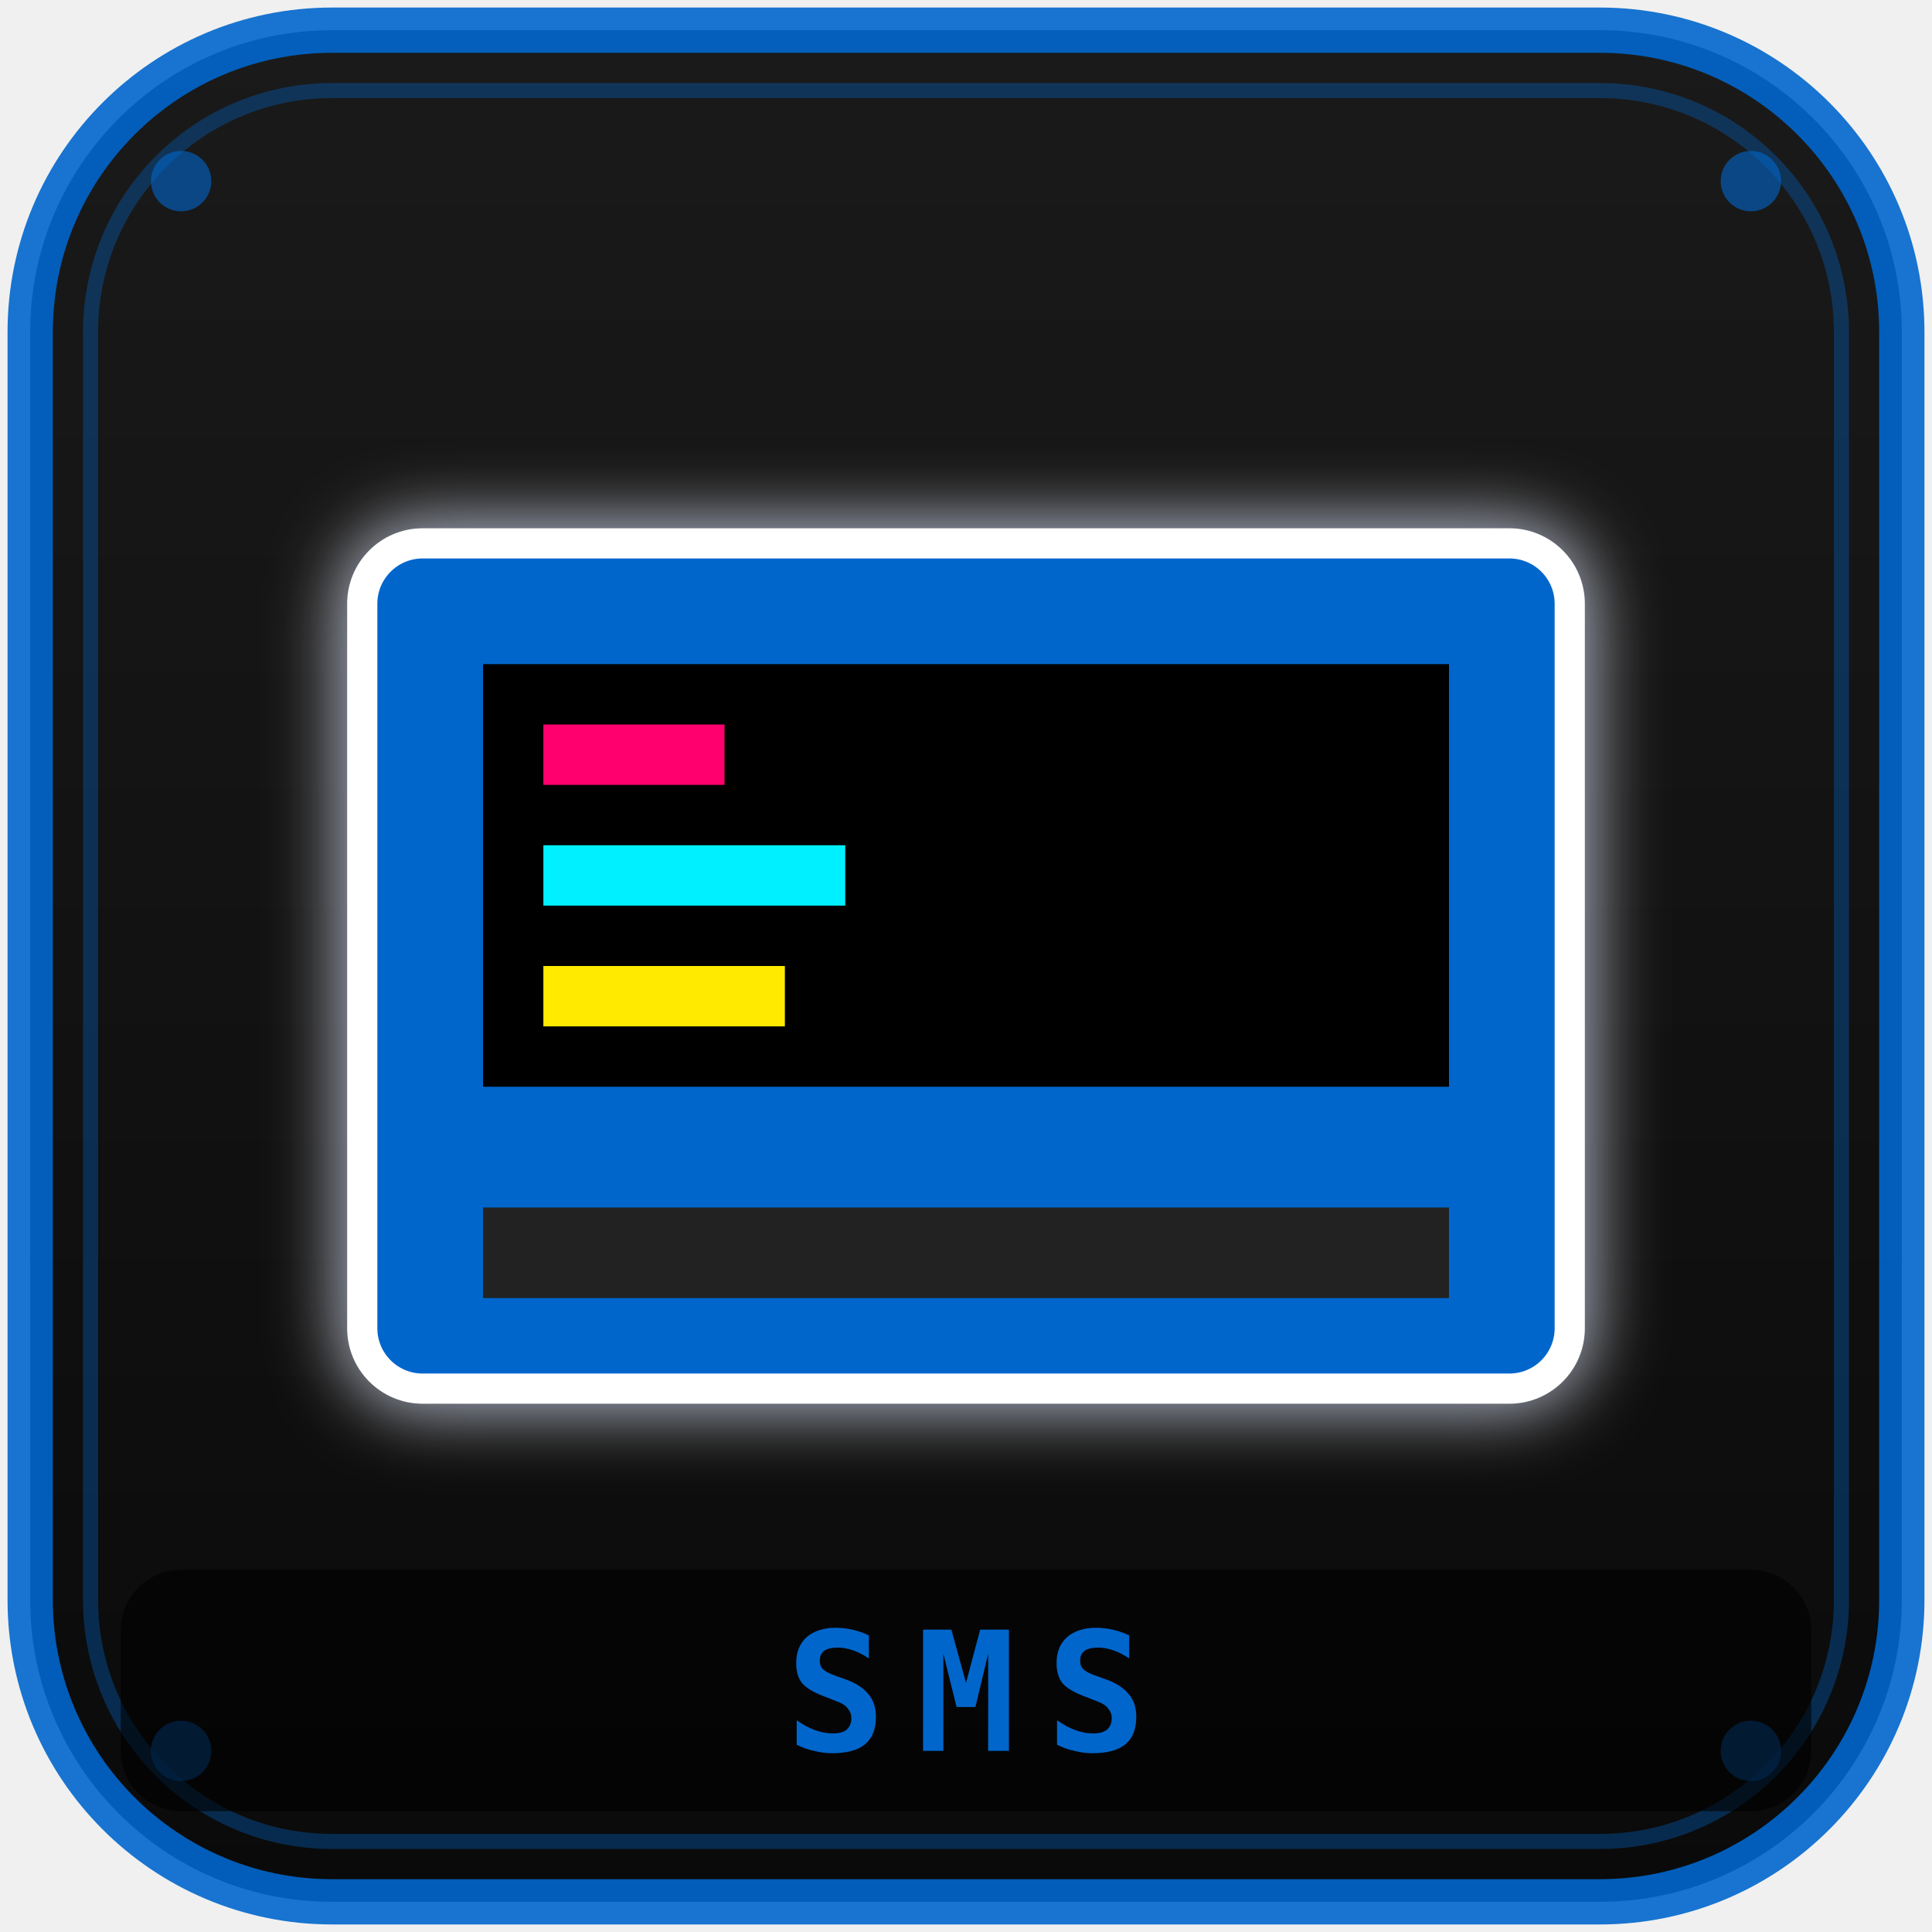
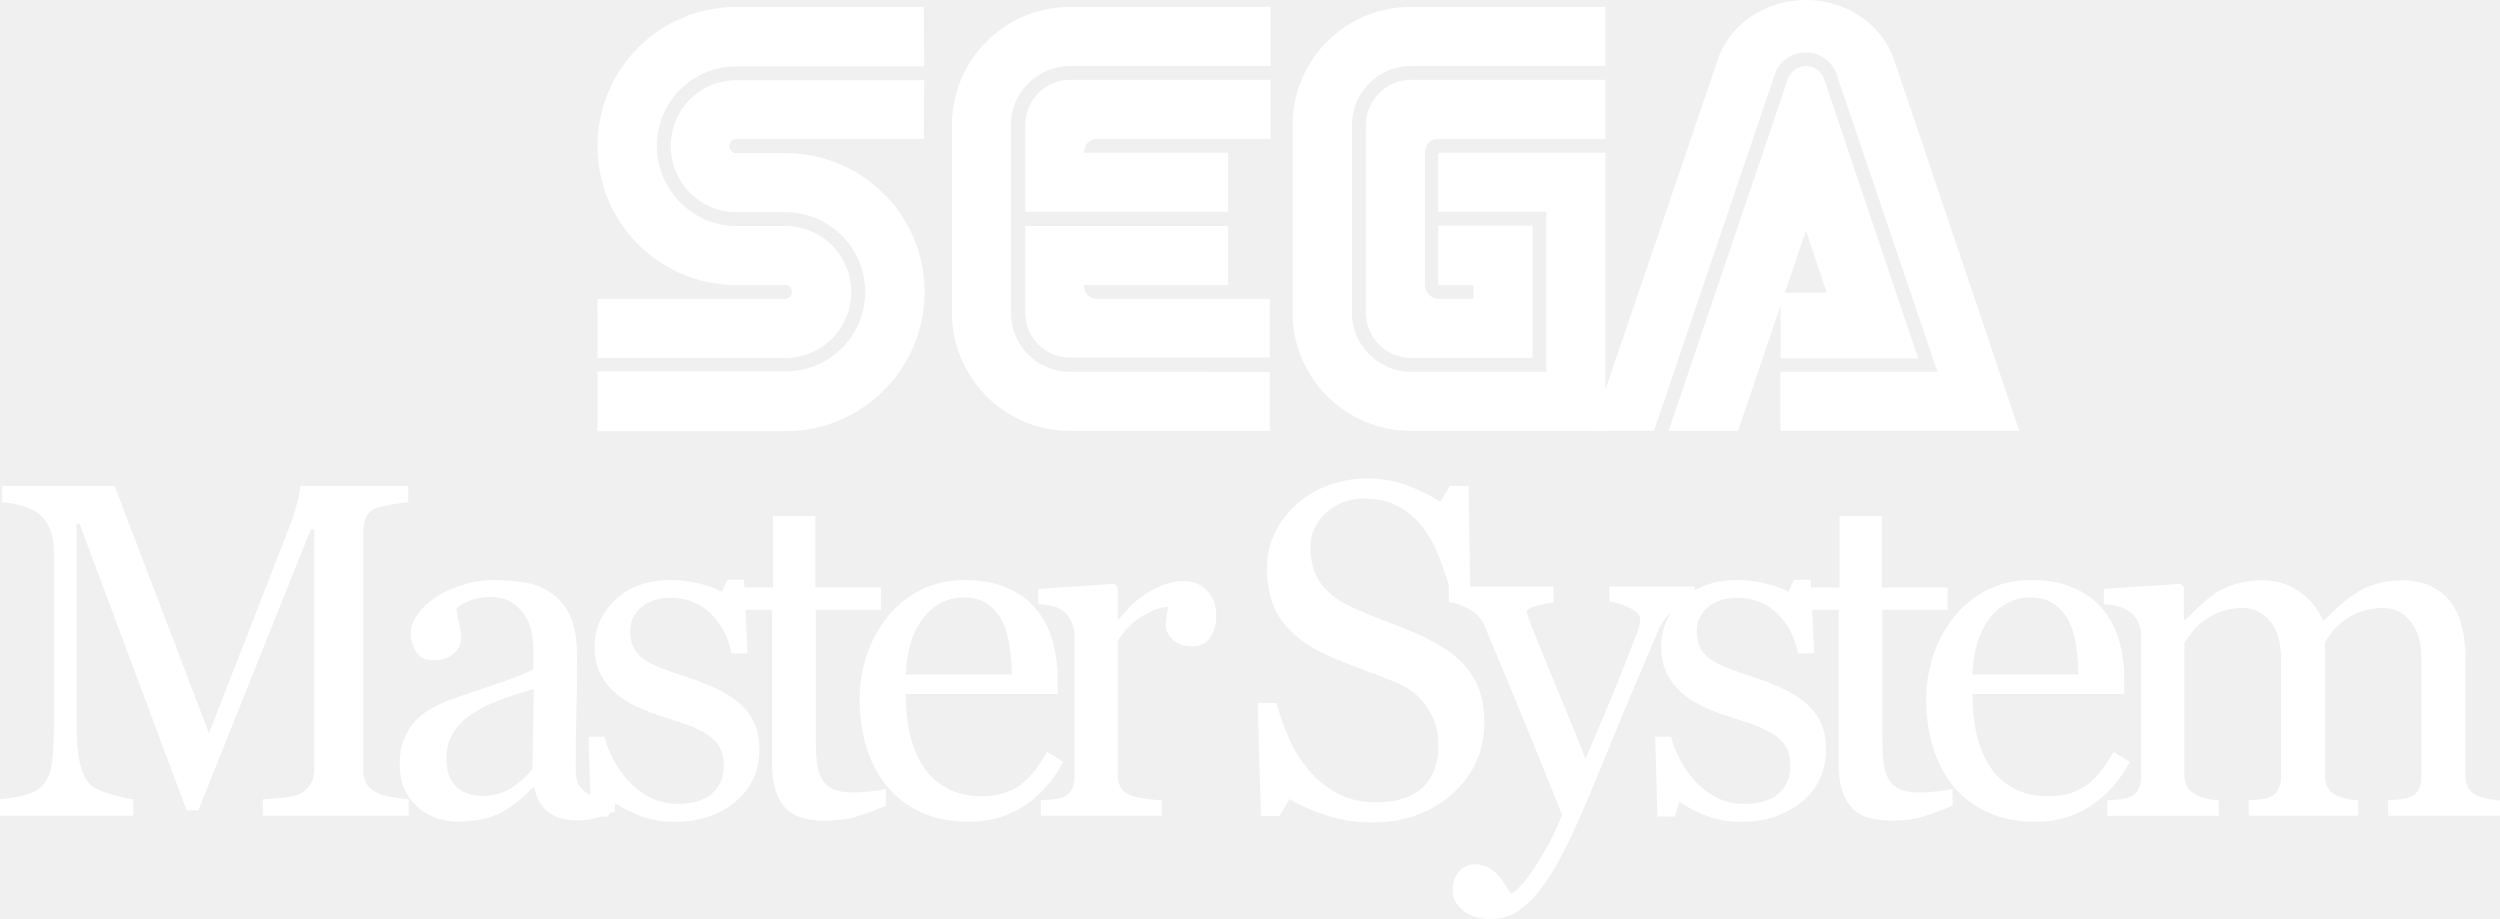
- <svg xmlns="http://www.w3.org/2000/svg" viewBox="0 0 64 64" width="64" height="64" fill="none">
-   <defs>
-     <linearGradient id="bg-mastersystem" x1="0" y1="0" x2="0" y2="1">
-       <stop offset="0%" stop-color="#1a1a1a" />
-       <stop offset="100%" stop-color="#0a0a0a" />
-     </linearGradient>
-     <filter id="glow-mastersystem" x="-50%" y="-50%" width="200%" height="200%">
-       <feGaussianBlur stdDeviation="1.2" result="b" />
-       <feMerge>
-         <feMergeNode in="b" />
-         <feMergeNode in="SourceGraphic" />
-       </feMerge>
-     </filter>
-   </defs>
-   <rect x="1" y="1" width="62" height="62" rx="10" fill="url(#bg-mastersystem)" />
-   <rect x="1" y="1" width="62" height="62" rx="10" fill="none" stroke="#0066cc" stroke-width="1.5" opacity=".9" />
-   <rect x="3" y="3" width="58" height="58" rx="8" fill="none" stroke="#0066cc" stroke-width=".5" opacity=".35" />
-   <circle cx="6" cy="6" r="1" fill="#0066cc" opacity=".6" />
-   <circle cx="58" cy="6" r="1" fill="#0066cc" opacity=".6" />
-   <circle cx="6" cy="58" r="1" fill="#0066cc" opacity=".6" />
-   <circle cx="58" cy="58" r="1" fill="#0066cc" opacity=".6" />
-   <g filter="url(#glow-mastersystem)">
-     <rect x="12" y="18" width="40" height="28" rx="2" fill="#0066cc" stroke="#fff" stroke-width="1" />
-     <rect x="16" y="22" width="32" height="14" fill="#000" />
-     <rect x="18" y="24" width="6" height="2" fill="#ff006e" />
-     <rect x="18" y="28" width="10" height="2" fill="#00f0ff" />
-     <rect x="18" y="32" width="8" height="2" fill="#ffea00" />
-     <rect x="16" y="40" width="32" height="3" fill="#222" />
-   </g>
-   <rect x="4" y="52" width="56" height="8" rx="2" fill="#000" opacity=".6" />
-   <text x="32" y="58" text-anchor="middle" font-family="ui-monospace, Menlo, monospace" font-size="5.5" font-weight="700" fill="#0066cc" letter-spacing="1">SMS</text>
+ <svg xmlns="http://www.w3.org/2000/svg" viewBox="0 0 264 97">
+   <path d="M 63.098 45.537 L 82.932 45.537 C 91.04 45.537 97.636 38.939 97.636 30.833 C 97.636 22.729 91.04 16.17 82.932 16.17 L 77.761 16.17 C 77.354 16.17 77.026 15.845 77.026 15.437 C 77.026 14.989 77.352 14.664 77.761 14.664 L 97.556 14.664 L 97.597 8.472 L 77.761 8.472 C 73.931 8.472 70.836 11.568 70.836 15.397 C 70.836 19.267 73.931 22.403 77.761 22.403 L 82.932 22.403 C 87.576 22.403 91.365 26.192 91.365 30.834 C 91.365 35.478 87.576 39.225 82.932 39.225 L 63.098 39.225 L 63.098 45.537 L 63.098 45.537 Z" id="path5" style="fill-opacity: 1; fill: rgb(255, 255, 255);" />
+   <path d="M 63.098 37.799 L 82.932 37.799 C 86.802 37.799 89.899 34.662 89.899 30.833 C 89.899 27.005 86.803 23.869 82.932 23.869 L 77.761 23.869 C 73.118 23.869 69.37 20.04 69.37 15.396 C 69.37 10.753 73.118 7.007 77.761 7.007 L 97.596 7.007 L 97.555 0.734 L 77.759 0.734 C 69.654 0.734 63.096 7.291 63.096 15.437 C 63.096 23.543 69.654 30.1 77.759 30.1 L 82.891 30.1 C 83.298 30.1 83.625 30.427 83.625 30.833 C 83.625 31.241 83.298 31.566 82.891 31.566 L 63.096 31.566 L 63.098 37.799 L 63.098 37.799 Z" id="path7" style="fill-opacity: 1; fill: rgb(255, 255, 255);" />
+   <path d="M 112.992 39.265 C 109.572 39.265 106.762 36.536 106.762 33.033 L 106.762 13.115 C 106.762 9.776 109.572 6.965 112.992 6.965 L 134.173 6.965 L 134.173 0.734 L 112.992 0.734 C 106.11 0.734 100.529 6.314 100.529 13.197 L 100.529 33.033 C 100.529 39.917 106.109 45.497 112.992 45.497 L 134.092 45.497 L 134.092 39.266 L 112.992 39.265 L 112.992 39.265 Z" id="path9" style="fill-opacity: 1; fill: rgb(255, 255, 255);" />
+   <path d="M 108.267 13.196 C 108.267 10.59 110.385 8.43 112.992 8.43 L 134.173 8.43 L 134.173 14.663 L 115.926 14.663 C 114.458 14.663 114.458 16.129 114.458 16.129 L 129.692 16.129 L 129.692 22.361 L 108.267 22.361 L 108.267 13.196 L 108.267 13.196 Z" id="path11" style="fill-opacity: 1; fill: rgb(255, 255, 255);" />
+   <path d="M 112.992 37.759 C 110.385 37.759 108.267 35.64 108.267 33.033 L 108.267 23.867 L 129.691 23.867 L 129.691 30.099 L 114.458 30.099 C 114.458 31.566 115.924 31.566 115.924 31.566 L 134.09 31.566 L 134.09 37.757 L 112.992 37.759 L 112.992 37.759 Z" id="path13" style="fill-opacity: 1; fill: rgb(255, 255, 255);" />
+   <path d="M 149.039 39.265 C 145.578 39.265 142.766 36.453 142.766 33.033 L 142.766 13.197 C 142.766 9.776 145.578 6.965 148.999 6.965 L 169.528 6.965 L 169.528 0.734 L 148.958 0.734 C 142.074 0.734 136.495 6.314 136.495 13.197 L 136.495 33.033 C 136.495 39.917 142.114 45.497 148.999 45.497 L 169.528 45.497 L 169.528 16.13 L 151.891 16.13 L 151.891 22.362 L 163.296 22.362 L 163.296 39.265 L 149.039 39.265 L 149.039 39.265 Z" id="path15" style="fill-opacity: 1; fill: rgb(255, 255, 255);" />
+   <path d="M 144.231 33.033 C 144.231 35.639 146.392 37.799 148.998 37.799 L 161.828 37.799 L 161.828 23.828 L 151.89 23.828 L 151.89 30.1 L 155.597 30.1 L 155.597 31.566 L 151.932 31.566 C 151.116 31.566 150.465 30.876 150.465 30.1 L 150.465 16.13 C 150.465 16.13 150.465 14.663 151.932 14.663 L 169.527 14.663 L 169.527 8.43 L 148.998 8.43 C 146.392 8.43 144.232 10.589 144.232 13.196 L 144.231 33.033 L 144.231 33.033 Z" id="path17" style="fill-opacity: 1; fill: rgb(255, 255, 255);" />
+   <path d="M 188.793 8.351 C 189.077 7.536 189.811 6.966 190.707 6.966 C 191.603 6.966 192.338 7.537 192.623 8.351 L 202.561 37.84 L 188.022 37.84 L 188.022 30.915 L 192.91 30.915 L 190.71 24.357 L 183.54 45.497 L 176.209 45.497 L 188.793 8.351 L 188.793 8.351 Z" id="path19" style="fill-opacity: 1; fill: rgb(255, 255, 255);" />
+   <path d="M 204.597 39.265 L 188.019 39.265 L 188.019 45.496 L 213.232 45.496 L 200.116 6.598 C 198.975 2.811 195.187 0 190.706 0 C 186.227 0 182.439 2.77 181.298 6.598 L 168.058 45.496 L 174.657 45.496 L 187.486 7.658 C 188.016 6.395 189.237 5.54 190.703 5.54 C 192.13 5.54 193.353 6.395 193.882 7.658 L 204.597 39.265 L 204.597 39.265 Z" id="path21" style="fill-opacity: 1; fill: rgb(255, 255, 255);" />
+   <path id="path6717" d="M 43.152 86.145 L 27.761 86.145 L 27.761 84.402 C 28.318 84.388 29.034 84.329 29.909 84.229 C 30.786 84.132 31.386 83.993 31.714 83.811 C 32.222 83.502 32.594 83.147 32.831 82.744 C 33.069 82.342 33.187 81.84 33.187 81.234 L 33.187 55.904 L 32.819 55.904 L 20.938 85.58 L 19.712 85.58 L 8.395 55.29 L 8.077 55.29 L 8.077 76.08 C 8.077 78.092 8.203 79.623 8.457 80.67 C 8.711 81.718 9.099 82.47 9.624 82.927 C 9.984 83.269 10.727 83.6 11.856 83.912 C 12.985 84.222 13.722 84.387 14.066 84.4 L 14.066 86.143 L 0 86.143 L 0 84.4 C 0.737 84.336 1.509 84.213 2.32 84.034 C 3.129 83.854 3.755 83.585 4.198 83.224 C 4.77 82.768 5.163 82.063 5.376 81.113 C 5.59 80.166 5.694 78.577 5.694 76.351 L 5.694 58.53 C 5.694 57.499 5.572 56.657 5.327 56.003 C 5.082 55.349 4.73 54.817 4.272 54.408 C 3.765 53.965 3.142 53.639 2.406 53.425 C 1.669 53.214 0.942 53.091 0.222 53.057 L 0.222 51.315 L 12.103 51.315 L 22.067 77.431 L 30.585 55.585 C 30.896 54.786 31.163 53.947 31.383 53.069 C 31.604 52.194 31.724 51.608 31.74 51.315 L 43.104 51.315 L 43.104 53.057 C 42.646 53.074 42.06 53.148 41.349 53.278 C 40.638 53.411 40.117 53.533 39.79 53.646 C 39.235 53.841 38.857 54.171 38.66 54.629 C 38.464 55.086 38.366 55.585 38.366 56.125 L 38.366 81.235 C 38.366 81.808 38.464 82.29 38.66 82.683 C 38.857 83.075 39.233 83.42 39.79 83.712 C 40.086 83.878 40.609 84.029 41.362 84.168 C 42.114 84.305 42.712 84.386 43.153 84.399 L 43.153 86.144 L 43.152 86.144 L 43.152 86.145 Z" style="fill-opacity: 1; fill: rgb(255, 255, 255);" />
+   <path id="path6719" d="M 64.936 85.702 C 64.168 85.983 63.493 86.206 62.911 86.378 C 62.33 86.55 61.672 86.635 60.936 86.635 C 59.658 86.635 58.641 86.339 57.879 85.74 C 57.118 85.144 56.632 84.273 56.419 83.127 L 56.271 83.127 C 55.208 84.303 54.066 85.206 52.847 85.826 C 51.627 86.449 50.158 86.758 48.44 86.758 C 46.624 86.758 45.131 86.206 43.961 85.089 C 42.791 83.978 42.207 82.521 42.207 80.72 C 42.207 79.787 42.338 78.951 42.6 78.216 C 42.861 77.479 43.255 76.817 43.777 76.228 C 44.187 75.74 44.727 75.302 45.397 74.915 C 46.069 74.532 46.698 74.226 47.287 73.995 C 48.025 73.718 49.518 73.201 51.767 72.448 C 54.017 71.698 55.534 71.108 56.32 70.682 L 56.32 68.252 C 56.32 68.039 56.276 67.63 56.184 67.025 C 56.094 66.42 55.903 65.846 55.608 65.306 C 55.28 64.703 54.819 64.174 54.22 63.723 C 53.624 63.275 52.777 63.048 51.681 63.048 C 50.927 63.048 50.229 63.176 49.582 63.429 C 48.935 63.685 48.481 63.949 48.22 64.227 C 48.22 64.556 48.298 65.036 48.454 65.674 C 48.609 66.312 48.687 66.902 48.687 67.441 C 48.687 68.015 48.428 68.538 47.912 69.011 C 47.398 69.49 46.681 69.723 45.765 69.723 C 44.948 69.723 44.346 69.436 43.96 68.853 C 43.577 68.274 43.385 67.623 43.385 66.901 C 43.385 66.15 43.65 65.429 44.182 64.741 C 44.715 64.054 45.405 63.441 46.257 62.901 C 46.994 62.445 47.886 62.053 48.932 61.735 C 49.98 61.415 51.002 61.256 52.001 61.256 C 53.376 61.256 54.573 61.35 55.597 61.538 C 56.62 61.728 57.548 62.131 58.383 62.753 C 59.217 63.36 59.851 64.182 60.285 65.219 C 60.718 66.26 60.936 67.596 60.936 69.233 C 60.936 71.573 60.91 73.647 60.862 75.454 C 60.812 77.263 60.79 79.24 60.79 81.383 C 60.79 82.021 60.9 82.53 61.12 82.907 C 61.341 83.284 61.681 83.603 62.139 83.862 C 62.385 84.011 62.773 84.092 63.305 84.108 C 63.837 84.124 64.381 84.134 64.937 84.134 L 64.937 85.702 L 64.936 85.702 Z M 56.37 72.742 C 54.979 73.152 53.761 73.55 52.713 73.945 C 51.665 74.337 50.692 74.827 49.793 75.418 C 48.974 75.974 48.328 76.632 47.853 77.392 C 47.379 78.153 47.141 79.06 47.141 80.105 C 47.141 81.464 47.496 82.461 48.209 83.099 C 48.921 83.736 49.824 84.057 50.92 84.057 C 52.083 84.057 53.105 83.774 53.989 83.209 C 54.872 82.644 55.618 81.981 56.222 81.208 L 56.37 72.742 Z" style="fill-opacity: 1; fill: rgb(255, 255, 255);" />
+   <path id="path6721" d="M 78.106 74.289 C 78.777 74.878 79.292 75.558 79.653 76.324 C 80.013 77.096 80.193 78.037 80.193 79.147 C 80.193 81.391 79.353 83.223 77.678 84.646 C 76 86.069 73.827 86.782 71.16 86.782 C 69.752 86.782 68.455 86.527 67.269 86.02 C 66.082 85.513 65.235 85.048 64.728 84.621 L 64.238 86.217 L 62.397 86.217 L 62.152 77.796 L 63.845 77.796 C 63.976 78.434 64.254 79.181 64.679 80.028 C 65.105 80.88 65.621 81.647 66.226 82.335 C 66.864 83.057 67.629 83.662 68.521 84.153 C 69.413 84.642 70.416 84.89 71.528 84.89 C 73.099 84.89 74.311 84.534 75.162 83.821 C 76.012 83.11 76.439 82.091 76.439 80.764 C 76.439 80.076 76.304 79.487 76.034 78.986 C 75.764 78.488 75.366 78.052 74.843 77.672 C 74.303 77.296 73.64 76.958 72.854 76.654 C 72.069 76.352 71.194 76.052 70.228 75.757 C 69.458 75.529 68.604 75.215 67.663 74.812 C 66.722 74.41 65.916 73.939 65.245 73.4 C 64.525 72.829 63.936 72.123 63.477 71.29 C 63.019 70.455 62.79 69.473 62.79 68.344 C 62.79 66.364 63.526 64.688 64.999 63.312 C 66.473 61.937 68.444 61.249 70.915 61.249 C 71.863 61.249 72.833 61.372 73.824 61.616 C 74.813 61.863 75.619 62.156 76.241 62.499 L 76.806 61.223 L 78.573 61.223 L 78.941 69.003 L 77.248 69.003 C 76.905 67.269 76.163 65.858 75.026 64.768 C 73.888 63.681 72.501 63.136 70.865 63.136 C 69.524 63.136 68.467 63.474 67.698 64.144 C 66.928 64.817 66.545 65.627 66.545 66.575 C 66.545 67.311 66.671 67.925 66.925 68.415 C 67.179 68.907 67.558 69.322 68.067 69.668 C 68.556 69.996 69.175 70.303 69.92 70.588 C 70.665 70.874 71.584 71.2 72.682 71.557 C 73.762 71.9 74.781 72.303 75.738 72.76 C 76.695 73.226 77.483 73.734 78.106 74.289 Z" style="fill-opacity: 1; fill: rgb(255, 255, 255);" />
+   <path id="path6723" d="M 93.558 85.088 C 92.494 85.531 91.488 85.904 90.539 86.205 C 89.59 86.509 88.428 86.659 87.053 86.659 C 85.024 86.659 83.596 86.15 82.77 85.126 C 81.943 84.103 81.53 82.658 81.53 80.795 L 81.53 64.398 L 77.16 64.398 L 77.16 62.041 L 81.628 62.041 L 81.628 54.505 L 86.096 54.505 L 86.096 62.041 L 93.042 62.041 L 93.042 64.398 L 86.145 64.398 L 86.145 77.922 C 86.145 78.938 86.181 79.785 86.256 80.465 C 86.329 81.143 86.505 81.74 86.783 82.243 C 87.044 82.718 87.438 83.078 87.961 83.323 C 88.484 83.568 89.188 83.691 90.072 83.691 C 90.48 83.691 91.081 83.654 91.876 83.578 C 92.67 83.505 93.23 83.413 93.558 83.296 L 93.558 85.088 L 93.558 85.088 Z" style="fill-opacity: 1; fill: rgb(255, 255, 255);" />
+   <path id="path6725" d="M 112.275 80.45 C 111.26 82.382 109.902 83.919 108.2 85.064 C 106.498 86.211 104.542 86.781 102.333 86.781 C 100.387 86.781 98.681 86.438 97.214 85.751 C 95.751 85.064 94.545 84.131 93.594 82.953 C 92.646 81.776 91.937 80.402 91.471 78.831 C 91.004 77.259 90.772 75.602 90.772 73.849 C 90.772 72.278 91.021 70.735 91.52 69.221 C 92.02 67.71 92.752 66.346 93.717 65.135 C 94.65 63.975 95.807 63.037 97.191 62.324 C 98.573 61.611 100.125 61.256 101.842 61.256 C 103.609 61.256 105.123 61.537 106.382 62.091 C 107.643 62.648 108.665 63.408 109.451 64.372 C 110.204 65.292 110.764 66.372 111.133 67.614 C 111.5 68.857 111.685 70.208 111.685 71.663 L 111.685 73.283 L 95.657 73.283 C 95.657 74.872 95.808 76.312 96.11 77.605 C 96.414 78.898 96.892 80.034 97.546 81.017 C 98.183 81.967 99.018 82.715 100.05 83.263 C 101.08 83.813 102.308 84.083 103.732 84.083 C 105.188 84.083 106.443 83.744 107.499 83.063 C 108.556 82.388 109.574 81.162 110.555 79.396 L 112.275 80.45 Z M 106.85 71.221 C 106.85 70.305 106.772 69.323 106.617 68.276 C 106.461 67.228 106.212 66.354 105.868 65.649 C 105.493 64.897 104.977 64.286 104.321 63.808 C 103.668 63.335 102.824 63.097 101.794 63.097 C 100.074 63.097 98.647 63.812 97.51 65.246 C 96.373 66.678 95.755 68.669 95.657 71.221 L 106.85 71.221 L 106.85 71.221 Z" style="fill-opacity: 1; fill: rgb(255, 255, 255);" />
+   <path id="path6727" d="M 128.438 65.059 C 128.438 65.893 128.234 66.634 127.825 67.28 C 127.416 67.929 126.787 68.249 125.936 68.249 C 125.018 68.249 124.319 68.012 123.835 67.536 C 123.354 67.064 123.112 66.539 123.112 65.967 C 123.112 65.607 123.14 65.28 123.197 64.985 C 123.255 64.689 123.308 64.394 123.357 64.101 C 122.588 64.101 121.687 64.412 120.657 65.034 C 119.626 65.657 118.751 66.539 118.03 67.684 L 118.03 81.773 C 118.03 82.349 118.142 82.814 118.362 83.174 C 118.582 83.536 118.93 83.805 119.405 83.985 C 119.814 84.148 120.342 84.271 120.988 84.35 C 121.634 84.435 122.194 84.49 122.67 84.523 L 122.67 86.143 L 109.906 86.143 L 109.906 84.523 C 110.282 84.491 110.671 84.46 111.071 84.426 C 111.472 84.395 111.82 84.33 112.115 84.228 C 112.572 84.081 112.913 83.824 113.133 83.457 C 113.354 83.089 113.465 82.609 113.465 82.021 L 113.465 67.073 C 113.465 66.566 113.346 66.065 113.109 65.576 C 112.871 65.084 112.539 64.692 112.114 64.398 C 111.804 64.2 111.437 64.06 111.01 63.968 C 110.584 63.879 110.126 63.818 109.636 63.785 L 109.636 62.189 L 117.686 61.648 L 118.029 61.992 L 118.029 65.404 L 118.151 65.404 C 119.168 64.078 120.297 63.072 121.539 62.385 C 122.784 61.697 123.921 61.354 124.951 61.354 C 125.983 61.354 126.821 61.691 127.468 62.361 C 128.116 63.031 128.438 63.93 128.438 65.059 L 128.438 65.059 Z" style="fill-opacity: 1; fill: rgb(255, 255, 255);" />
+   <path id="path6729" d="M 154.581 70.166 C 155.316 70.986 155.859 71.88 156.211 72.854 C 156.565 73.828 156.741 74.962 156.741 76.253 C 156.741 79.332 155.602 81.869 153.329 83.863 C 151.054 85.862 148.232 86.857 144.86 86.857 C 143.305 86.857 141.752 86.618 140.197 86.134 C 138.643 85.653 137.3 85.066 136.171 84.38 L 135.116 86.172 L 133.154 86.172 L 132.81 74.243 L 134.798 74.243 C 135.208 75.714 135.686 77.046 136.235 78.231 C 136.784 79.42 137.507 80.525 138.407 81.558 C 139.258 82.524 140.252 83.292 141.388 83.865 C 142.526 84.439 143.847 84.724 145.351 84.724 C 146.481 84.724 147.465 84.577 148.31 84.282 C 149.152 83.986 149.837 83.567 150.359 83.029 C 150.882 82.489 151.269 81.856 151.525 81.128 C 151.78 80.401 151.906 79.561 151.906 78.61 C 151.906 77.224 151.515 75.923 150.73 74.72 C 149.945 73.516 148.775 72.605 147.219 71.983 C 146.155 71.557 144.936 71.086 143.561 70.572 C 142.188 70.057 141.001 69.57 140.003 69.11 C 138.039 68.227 136.513 67.069 135.424 65.637 C 134.336 64.206 133.793 62.335 133.793 60.027 C 133.793 58.703 134.063 57.468 134.602 56.321 C 135.142 55.176 135.911 54.152 136.91 53.252 C 137.858 52.403 138.98 51.734 140.272 51.251 C 141.565 50.769 142.916 50.528 144.322 50.528 C 145.926 50.528 147.361 50.772 148.63 51.265 C 149.897 51.755 151.057 52.329 152.103 52.981 L 153.11 51.312 L 155.074 51.312 L 155.271 62.872 L 153.284 62.872 C 152.925 61.547 152.519 60.282 152.068 59.066 C 151.619 57.857 151.035 56.759 150.314 55.778 C 149.611 54.831 148.751 54.071 147.737 53.506 C 146.722 52.943 145.478 52.659 144.007 52.659 C 142.454 52.659 141.126 53.16 140.03 54.156 C 138.934 55.157 138.385 56.375 138.385 57.813 C 138.385 59.32 138.736 60.567 139.44 61.558 C 140.144 62.548 141.168 63.361 142.509 63.999 C 143.703 64.572 144.876 65.066 146.029 65.482 C 147.183 65.901 148.3 66.348 149.38 66.821 C 150.363 67.247 151.306 67.73 152.214 68.27 C 153.119 68.816 153.908 69.445 154.581 70.166 L 154.581 70.166 Z" style="fill-opacity: 1; fill: rgb(255, 255, 255);" />
+   <path id="path6731" d="M 153.391 94.049 C 153.391 93.231 153.614 92.564 154.066 92.047 C 154.515 91.531 155.074 91.274 155.747 91.274 C 156.27 91.274 156.719 91.37 157.098 91.569 C 157.473 91.766 157.809 92.021 158.104 92.329 C 158.349 92.573 158.613 92.91 158.889 93.335 C 159.168 93.762 159.389 94.114 159.551 94.391 C 160.371 93.949 161.348 92.795 162.487 90.931 C 163.622 89.065 164.448 87.432 164.952 86.02 C 163.396 82.144 161.991 78.675 160.73 75.613 C 159.47 72.553 158.153 69.387 156.779 66.113 C 156.468 65.362 155.943 64.774 155.207 64.357 C 154.472 63.939 153.735 63.675 152.998 63.559 L 152.998 61.939 L 164.044 61.939 L 164.044 63.657 C 163.552 63.673 162.965 63.777 162.276 63.963 C 161.589 64.153 161.246 64.368 161.246 64.614 C 161.246 64.712 161.283 64.876 161.357 65.104 C 161.431 65.335 161.515 65.572 161.616 65.816 C 162.238 67.436 163.185 69.773 164.463 72.824 C 165.741 75.879 166.73 78.318 167.432 80.152 C 168.17 78.4 168.935 76.59 169.727 74.716 C 170.522 72.842 171.412 70.63 172.392 68.076 C 172.506 67.767 172.673 67.338 172.881 66.788 C 173.093 66.24 173.202 65.769 173.202 65.377 C 173.202 64.953 172.831 64.555 172.085 64.186 C 171.34 63.819 170.633 63.593 169.961 63.51 L 169.961 61.94 L 178.945 61.94 L 178.945 63.463 C 178.453 63.547 177.805 63.827 177.005 64.31 C 176.202 64.794 175.605 65.476 175.212 66.358 C 173.264 70.876 171.531 74.991 170.02 78.705 C 168.506 82.421 167.358 85.153 166.573 86.903 C 165.541 89.197 164.621 90.982 163.811 92.267 C 163.001 93.553 162.21 94.561 161.441 95.297 C 160.688 95.986 160.005 96.449 159.394 96.686 C 158.781 96.921 158.143 97.041 157.493 97.041 C 156.216 97.041 155.214 96.739 154.485 96.135 C 153.754 95.532 153.391 94.834 153.391 94.049 L 153.391 94.049 Z" style="fill-opacity: 1; fill: rgb(255, 255, 255);" />
+   <path id="path6733" d="M 190.738 74.289 C 191.407 74.878 191.924 75.558 192.284 76.324 C 192.645 77.096 192.824 78.037 192.824 79.147 C 192.824 81.391 191.984 83.223 190.31 84.646 C 188.63 86.069 186.459 86.782 183.791 86.782 C 182.385 86.782 181.086 86.527 179.902 86.02 C 178.714 85.513 177.867 85.048 177.36 84.621 L 176.869 86.217 L 175.028 86.217 L 174.783 77.796 L 176.476 77.796 C 176.605 78.434 176.884 79.181 177.311 80.028 C 177.737 80.88 178.252 81.647 178.859 82.335 C 179.495 83.057 180.26 83.662 181.153 84.153 C 182.044 84.642 183.046 84.89 184.159 84.89 C 185.729 84.89 186.942 84.534 187.792 83.821 C 188.641 83.11 189.069 82.091 189.069 80.764 C 189.069 80.076 188.933 79.487 188.663 78.986 C 188.393 78.488 187.995 78.052 187.472 77.672 C 186.933 77.296 186.27 76.958 185.486 76.654 C 184.7 76.352 183.823 76.052 182.858 75.757 C 182.087 75.529 181.232 75.215 180.293 74.812 C 179.349 74.41 178.546 73.939 177.874 73.4 C 177.156 72.829 176.564 72.123 176.106 71.29 C 175.647 70.455 175.419 69.473 175.419 68.344 C 175.419 66.364 176.157 64.688 177.63 63.312 C 179.104 61.937 181.072 61.249 183.545 61.249 C 184.493 61.249 185.464 61.372 186.453 61.616 C 187.442 61.863 188.25 62.156 188.872 62.499 L 189.438 61.223 L 191.204 61.223 L 191.572 69.003 L 189.878 69.003 C 189.535 67.269 188.793 65.858 187.659 64.768 C 186.52 63.681 185.135 63.136 183.497 63.136 C 182.155 63.136 181.098 63.474 180.33 64.144 C 179.56 64.817 179.177 65.627 179.177 66.575 C 179.177 67.311 179.303 67.925 179.557 68.415 C 179.811 68.907 180.191 69.322 180.698 69.668 C 181.19 69.996 181.81 70.303 182.553 70.588 C 183.295 70.874 184.217 71.2 185.314 71.557 C 186.396 71.9 187.414 72.303 188.372 72.76 C 189.326 73.226 190.115 73.734 190.738 74.289 L 190.738 74.289 Z" style="fill-opacity: 1; fill: rgb(255, 255, 255);" />
+   <path id="path6735" d="M 206.189 85.088 C 205.126 85.531 204.12 85.904 203.168 86.205 C 202.221 86.509 201.061 86.659 199.685 86.659 C 197.656 86.659 196.228 86.15 195.401 85.126 C 194.575 84.103 194.161 82.658 194.161 80.795 L 194.161 64.398 L 189.793 64.398 L 189.793 62.041 L 194.258 62.041 L 194.258 54.505 L 198.727 54.505 L 198.727 62.041 L 205.674 62.041 L 205.674 64.398 L 198.775 64.398 L 198.775 77.922 C 198.775 78.938 198.813 79.785 198.887 80.465 C 198.96 81.144 199.137 81.74 199.417 82.243 C 199.676 82.718 200.072 83.078 200.592 83.323 C 201.115 83.568 201.819 83.691 202.702 83.691 C 203.111 83.691 203.712 83.654 204.507 83.578 C 205.3 83.505 205.861 83.413 206.188 83.296 L 206.189 85.088 L 206.189 85.088 Z" style="fill-opacity: 1; fill: rgb(255, 255, 255);" />
+   <path id="path6737" d="M 224.906 80.45 C 223.892 82.382 222.534 83.919 220.831 85.064 C 219.129 86.211 217.173 86.781 214.964 86.781 C 213.021 86.781 211.313 86.438 209.847 85.751 C 208.382 85.064 207.177 84.131 206.224 82.953 C 205.278 81.776 204.567 80.402 204.101 78.831 C 203.634 77.259 203.403 75.602 203.403 73.849 C 203.403 72.278 203.654 70.735 204.151 69.221 C 204.65 67.71 205.383 66.346 206.348 65.135 C 207.28 63.975 208.438 63.037 209.821 62.324 C 211.203 61.611 212.755 61.256 214.471 61.256 C 216.24 61.256 217.752 61.537 219.012 62.091 C 220.272 62.648 221.294 63.408 222.08 64.372 C 222.834 65.292 223.393 66.372 223.762 67.614 C 224.128 68.857 224.313 70.208 224.313 71.663 L 224.313 73.283 L 208.286 73.283 C 208.286 74.872 208.439 76.312 208.74 77.605 C 209.041 78.898 209.519 80.034 210.177 81.017 C 210.812 81.967 211.651 82.715 212.679 83.263 C 213.709 83.813 214.936 84.083 216.362 84.083 C 217.819 84.083 219.072 83.744 220.13 83.063 C 221.185 82.388 222.204 81.162 223.188 79.396 L 224.906 80.45 Z M 219.48 71.221 C 219.48 70.305 219.403 69.323 219.248 68.276 C 219.094 67.228 218.842 66.354 218.499 65.649 C 218.124 64.897 217.609 64.286 216.953 63.808 C 216.297 63.335 215.455 63.097 214.423 63.097 C 212.707 63.097 211.277 63.812 210.14 65.246 C 209.004 66.678 208.386 68.669 208.287 71.221 L 219.48 71.221 L 219.48 71.221 Z" style="fill-opacity: 1; fill: rgb(255, 255, 255);" />
+   <path id="path6739" d="M 263.996 86.145 L 252.189 86.145 L 252.189 84.523 C 252.566 84.492 252.946 84.46 253.331 84.427 C 253.715 84.396 254.053 84.33 254.348 84.23 C 254.806 84.082 255.146 83.824 255.367 83.457 C 255.589 83.09 255.7 82.609 255.7 82.022 L 255.7 69.528 C 255.7 67.827 255.31 66.513 254.532 65.588 C 253.754 64.664 252.787 64.202 251.625 64.202 C 250.824 64.202 250.07 64.323 249.367 64.569 C 248.663 64.814 248.017 65.157 247.429 65.6 C 246.952 65.961 246.556 66.348 246.235 66.766 C 245.917 67.183 245.675 67.532 245.51 67.808 L 245.51 81.774 C 245.51 82.35 245.61 82.819 245.807 83.186 C 246.004 83.553 246.338 83.838 246.814 84.034 C 247.19 84.181 247.53 84.292 247.833 84.365 C 248.134 84.438 248.531 84.492 249.022 84.524 L 249.022 86.144 L 237.464 86.144 L 237.464 84.524 C 237.842 84.492 238.202 84.46 238.556 84.427 C 238.906 84.396 239.231 84.33 239.523 84.228 C 239.982 84.081 240.321 83.824 240.542 83.456 C 240.764 83.089 240.876 82.609 240.876 82.02 L 240.876 69.526 C 240.876 67.825 240.486 66.512 239.707 65.587 C 238.931 64.663 237.96 64.2 236.801 64.2 C 235.999 64.2 235.244 64.327 234.541 64.581 C 233.838 64.838 233.191 65.184 232.602 65.625 C 232.128 65.986 231.727 66.391 231.4 66.84 C 231.073 67.293 230.828 67.631 230.662 67.859 L 230.662 81.727 C 230.662 82.284 230.778 82.752 231.007 83.127 C 231.236 83.505 231.578 83.79 232.035 83.987 C 232.378 84.152 232.732 84.272 233.09 84.353 C 233.453 84.437 233.851 84.493 234.293 84.527 L 234.293 86.148 L 222.534 86.148 L 222.534 84.527 C 222.911 84.495 223.299 84.463 223.702 84.429 C 224.102 84.399 224.448 84.332 224.745 84.232 C 225.203 84.085 225.544 83.827 225.762 83.458 C 225.983 83.092 226.093 82.613 226.093 82.023 L 226.093 66.977 C 226.093 66.454 225.978 65.982 225.738 65.566 C 225.5 65.147 225.169 64.791 224.745 64.496 C 224.433 64.299 224.05 64.141 223.592 64.018 C 223.134 63.895 222.659 63.819 222.168 63.784 L 222.168 62.19 L 230.27 61.649 L 230.613 61.992 L 230.613 65.453 L 230.785 65.453 C 231.194 65.046 231.693 64.561 232.282 64.004 C 232.874 63.451 233.42 62.997 233.928 62.655 C 234.5 62.264 235.217 61.937 236.078 61.673 C 236.936 61.413 237.865 61.281 238.863 61.281 C 240.433 61.281 241.782 61.702 242.913 62.543 C 244.044 63.387 244.854 64.406 245.342 65.6 C 245.933 65.029 246.452 64.526 246.902 64.091 C 247.351 63.658 247.945 63.196 248.681 62.704 C 249.304 62.279 250.034 61.935 250.878 61.673 C 251.72 61.413 252.656 61.281 253.689 61.281 C 255.734 61.281 257.354 61.955 258.55 63.293 C 259.743 64.636 260.341 66.699 260.341 69.48 L 260.341 81.778 C 260.341 82.351 260.438 82.819 260.638 83.189 C 260.835 83.555 261.168 83.842 261.644 84.035 C 262.022 84.183 262.392 84.293 262.76 84.367 C 263.129 84.44 263.541 84.494 264 84.526 L 264 86.147 L 263.997 86.147 L 263.997 86.145 Z" style="fill-opacity: 1; fill: rgb(255, 255, 255);" />
</svg>
